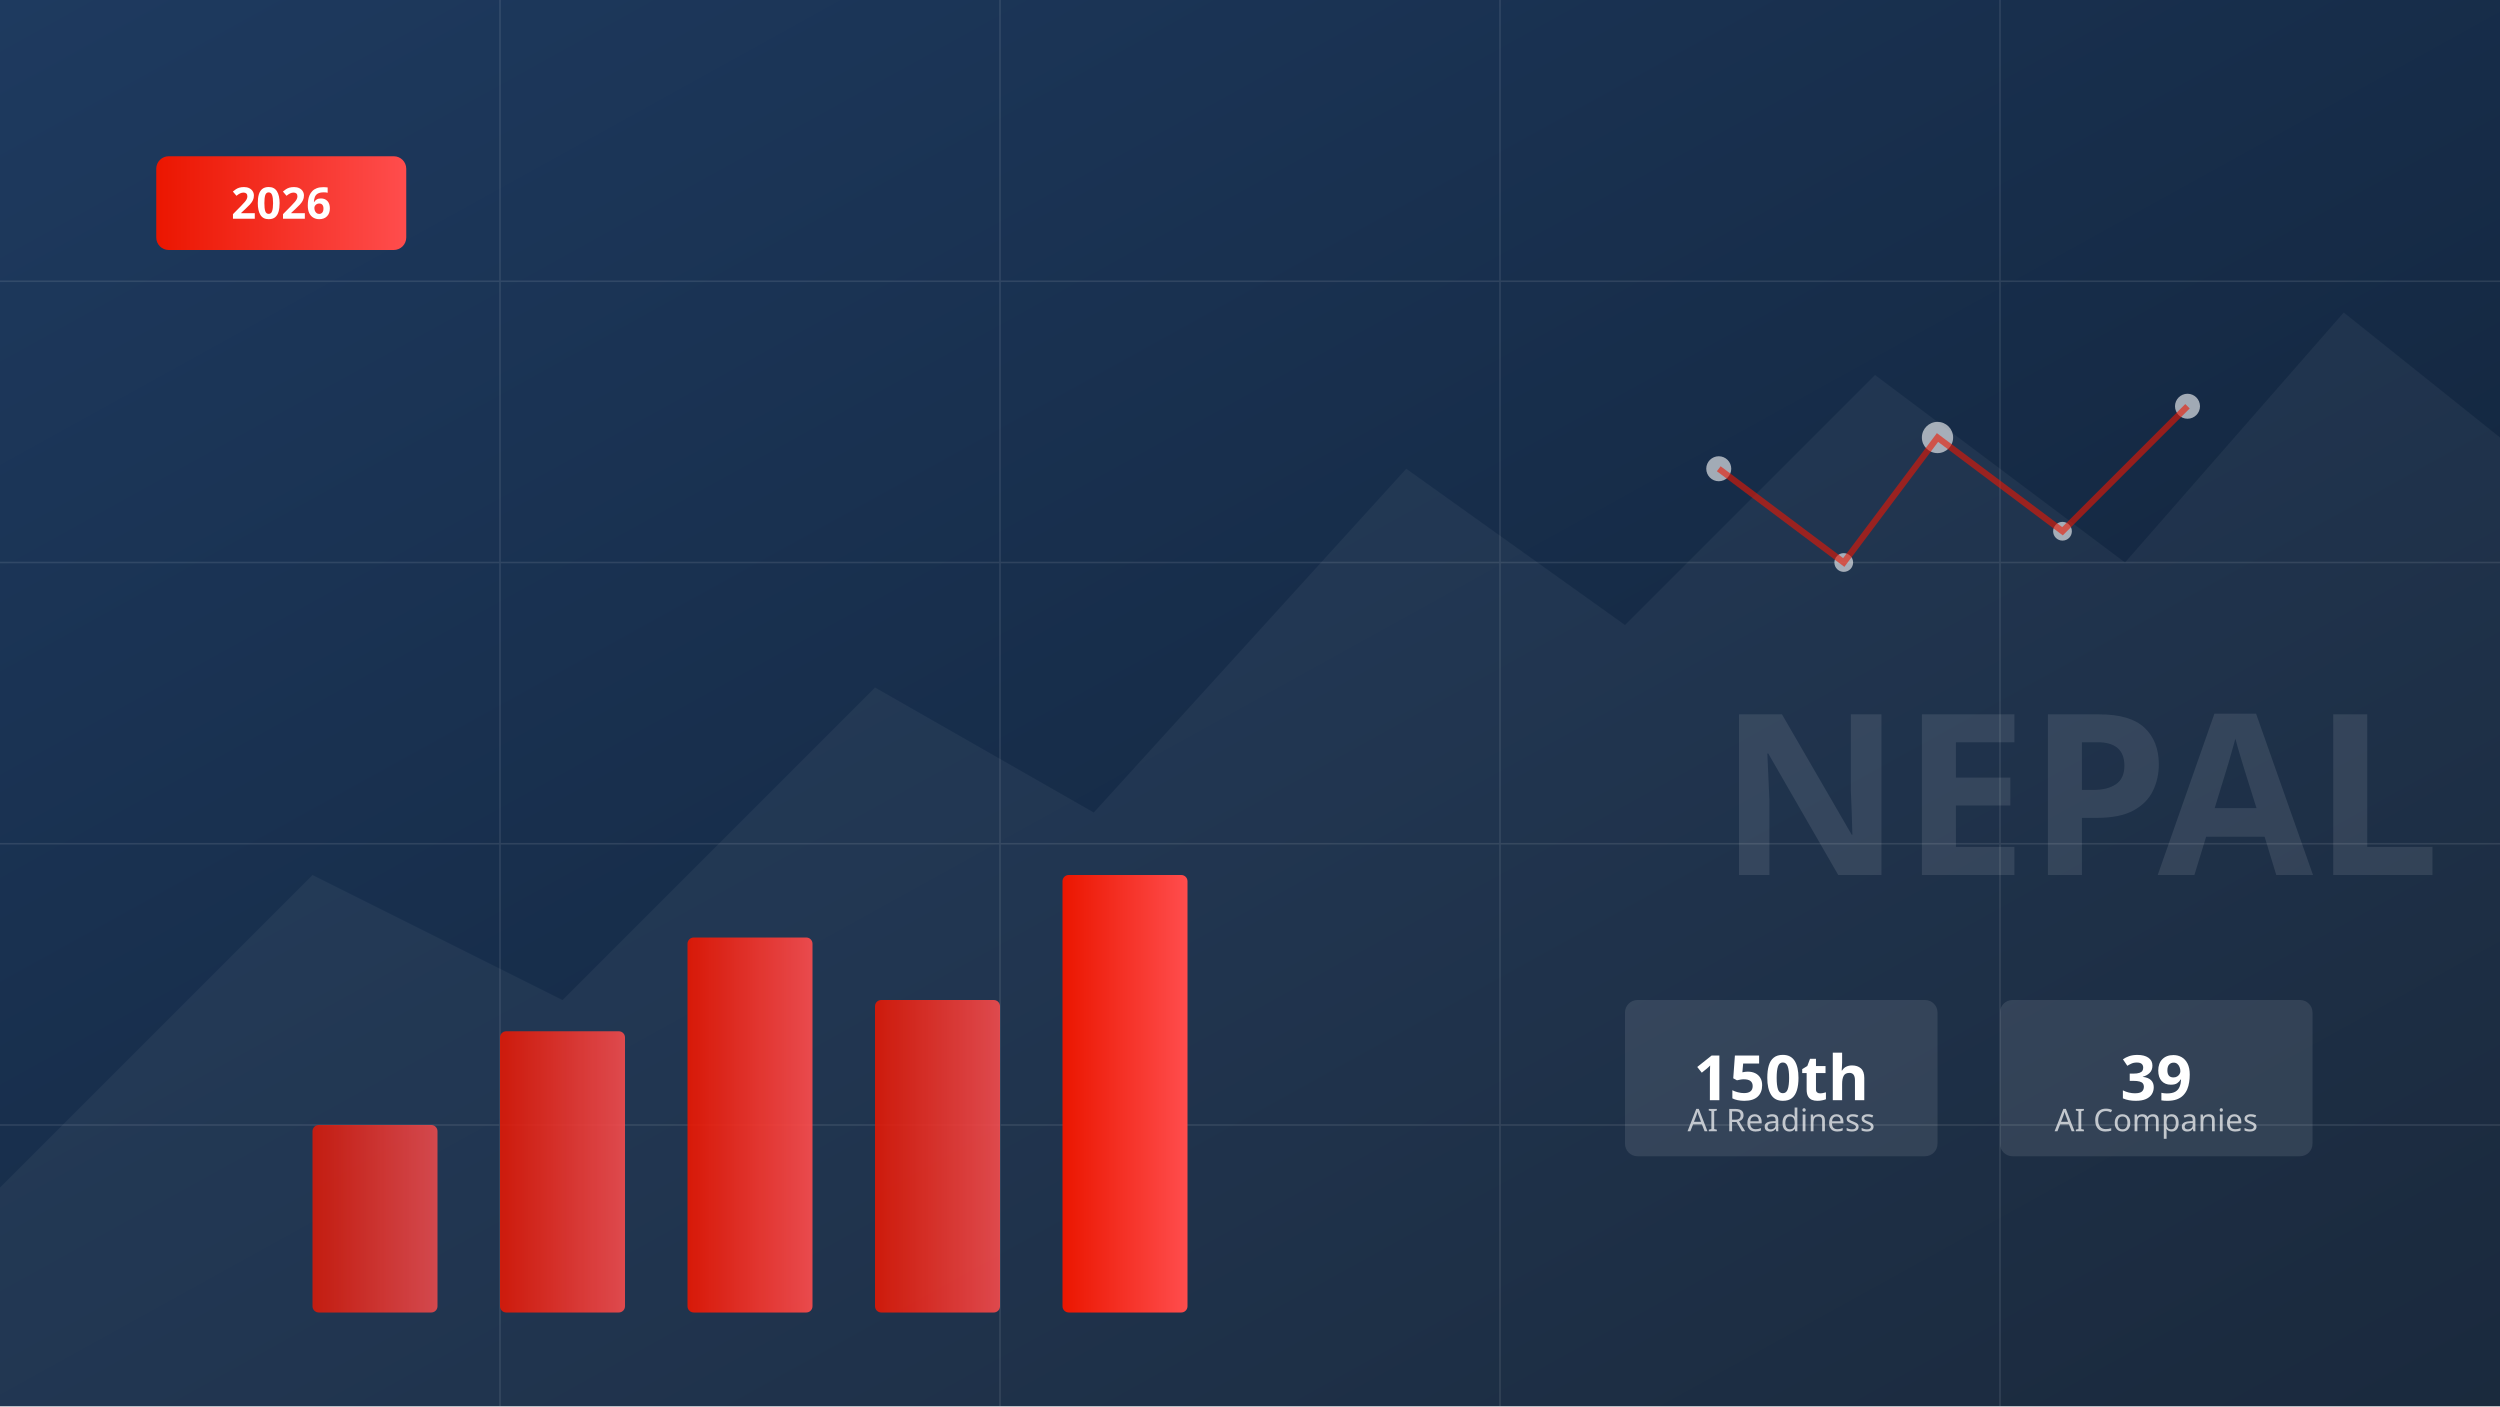
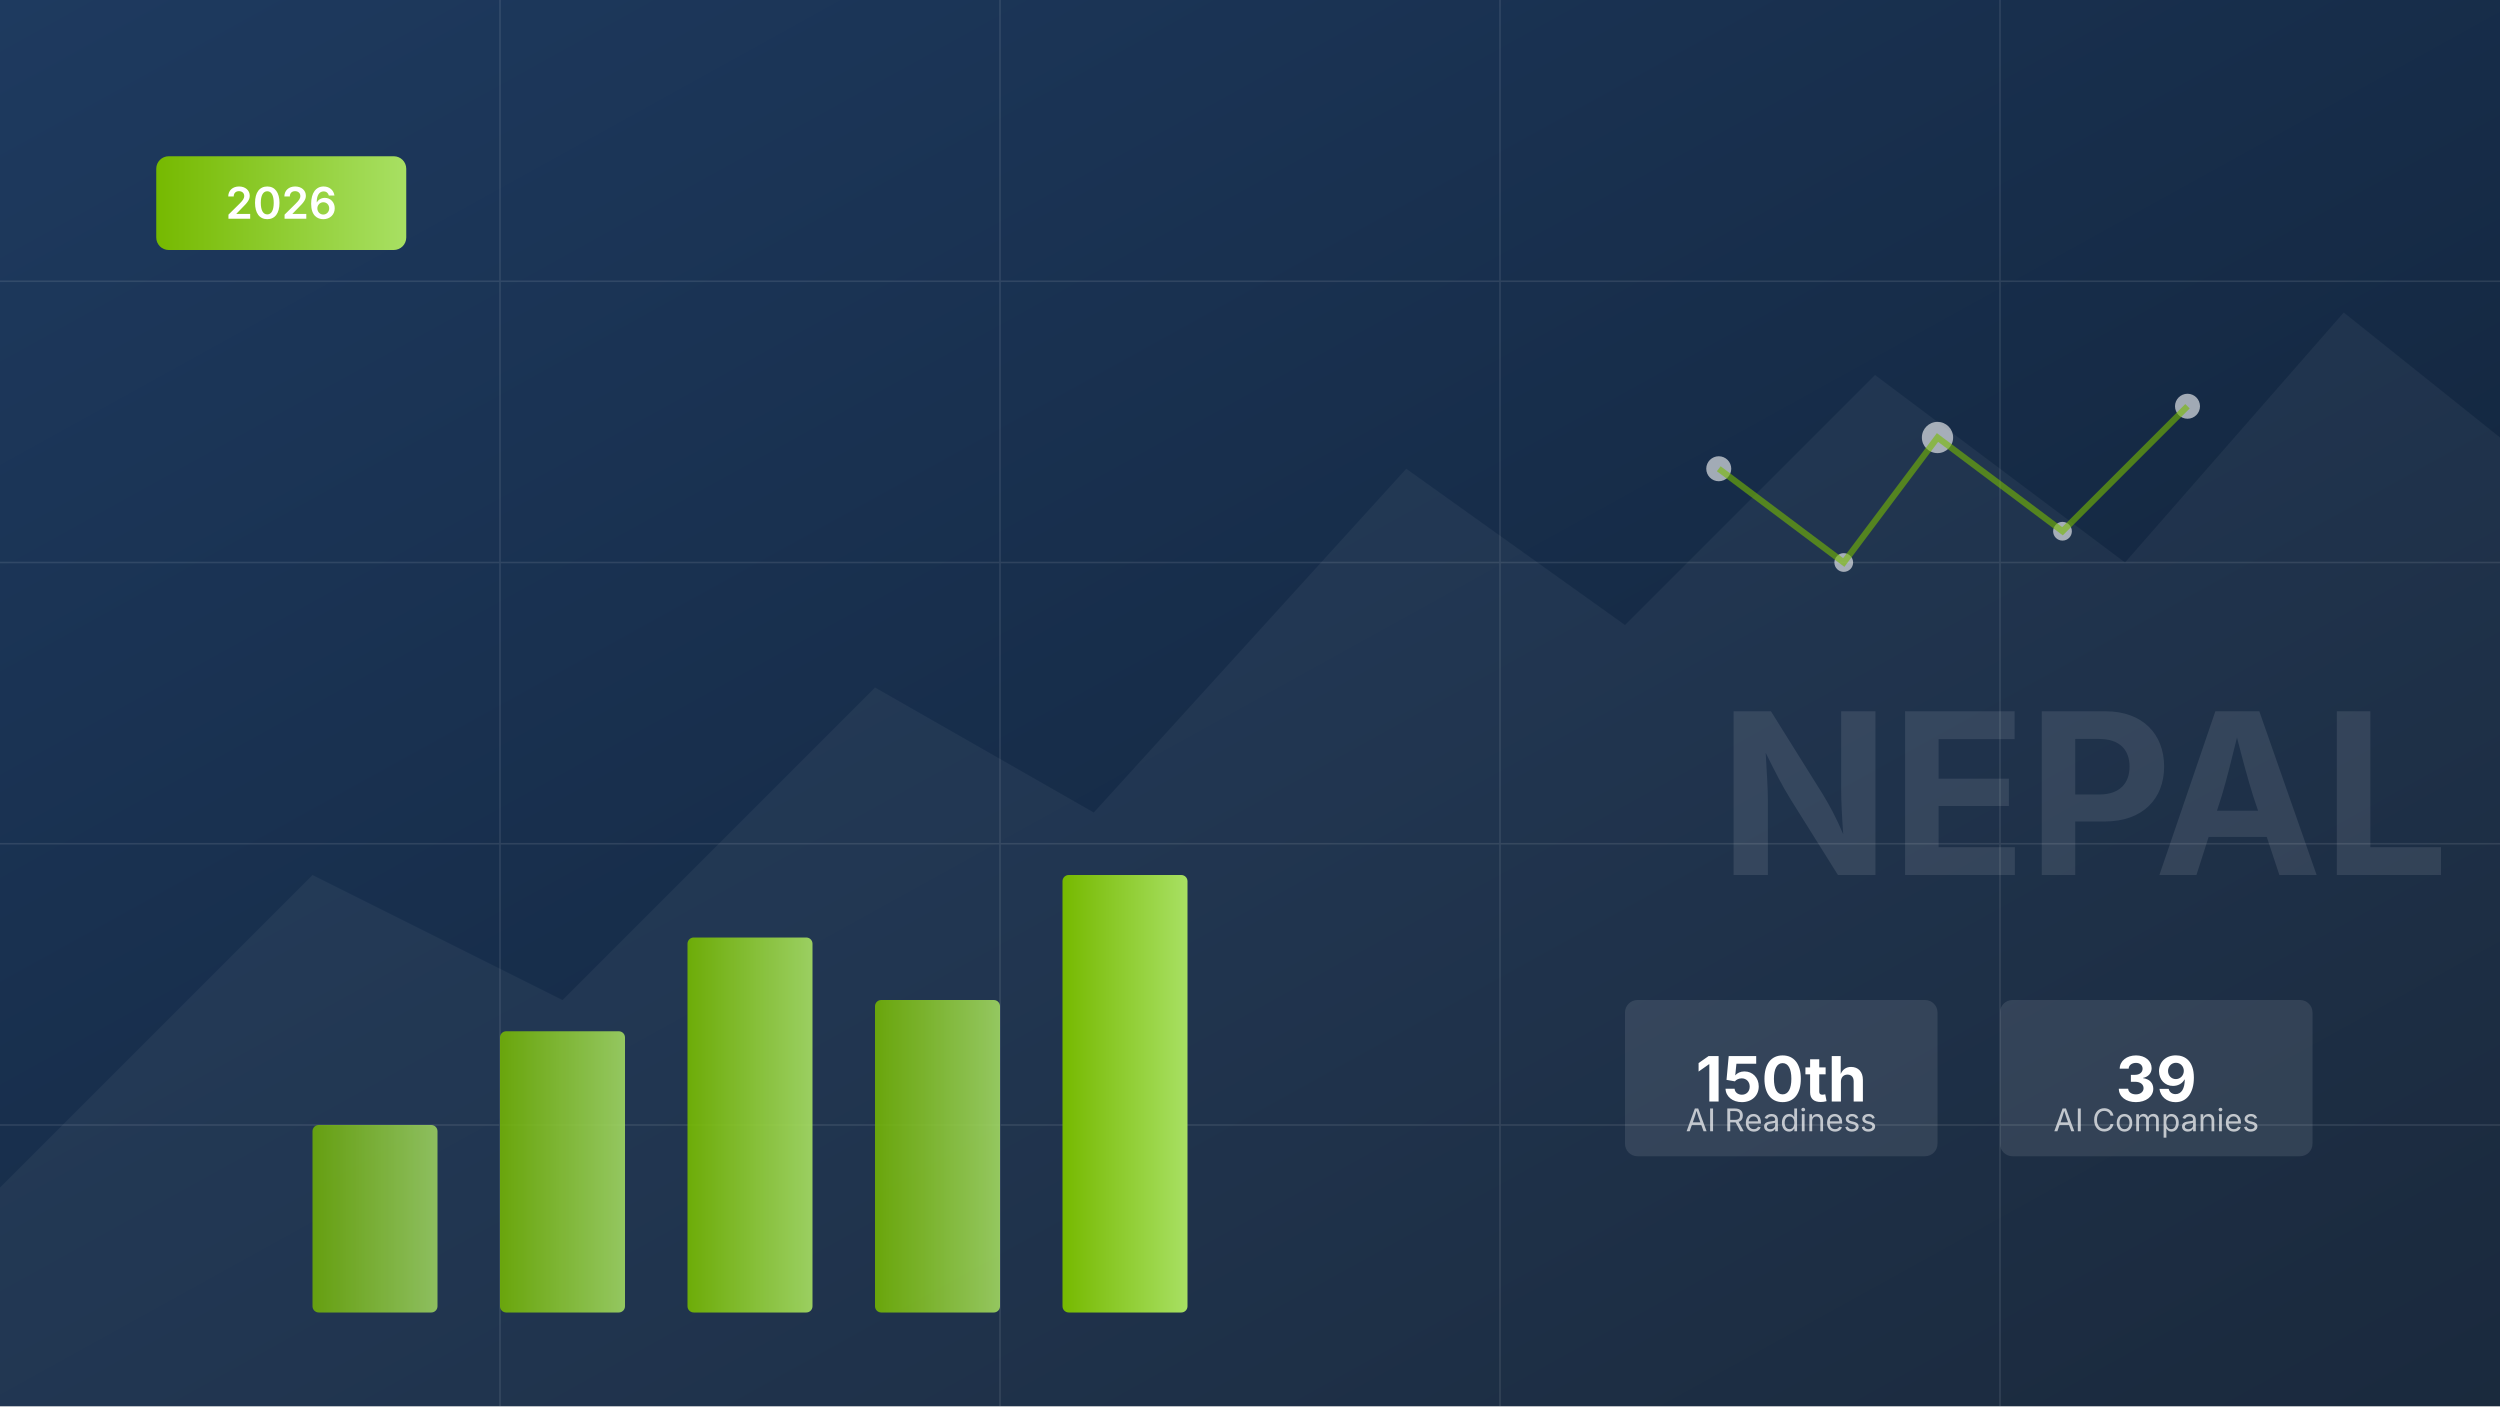
<svg xmlns="http://www.w3.org/2000/svg" viewBox="0 0 800 450">
  <defs>
    <linearGradient id="nepal-bg" x1="0%" y1="0%" x2="100%" y2="100%">
      <stop offset="0%" stop-color="#1e3a5f" />
      <stop offset="100%" stop-color="#0f1f33" />
    </linearGradient>
    <linearGradient id="nepal-accent" x1="0%" y1="0%" x2="100%" y2="0%">
-       <stop offset="0%" stop-color="#EB1600" />
-       <stop offset="100%" stop-color="#ff4d4d" />
+       <stop offset="0%" stop-color="#76B900" />
+       <stop offset="100%" stop-color="#a8e063" />
    </linearGradient>
  </defs>
  <rect width="800" height="450" fill="url(#nepal-bg)" />
  <g opacity="0.1" stroke="#fff" stroke-width="0.5">
    <line x1="0" y1="90" x2="800" y2="90" />
    <line x1="0" y1="180" x2="800" y2="180" />
    <line x1="0" y1="270" x2="800" y2="270" />
    <line x1="0" y1="360" x2="800" y2="360" />
    <line x1="160" y1="0" x2="160" y2="450" />
    <line x1="320" y1="0" x2="320" y2="450" />
    <line x1="480" y1="0" x2="480" y2="450" />
    <line x1="640" y1="0" x2="640" y2="450" />
  </g>
  <path d="M0 380 L100 280 L180 320 L280 220 L350 260 L450 150 L520 200 L600 120 L680 180 L750 100 L800 140 L800 450 L0 450 Z" fill="#fff" opacity="0.05" />
  <g transform="translate(100, 280)">
    <rect x="0" y="80" width="40" height="60" fill="url(#nepal-accent)" opacity="0.8" rx="2" />
    <rect x="60" y="50" width="40" height="90" fill="url(#nepal-accent)" opacity="0.85" rx="2" />
    <rect x="120" y="20" width="40" height="120" fill="url(#nepal-accent)" opacity="0.9" rx="2" />
    <rect x="180" y="40" width="40" height="100" fill="url(#nepal-accent)" opacity="0.85" rx="2" />
    <rect x="240" y="0" width="40" height="140" fill="url(#nepal-accent)" rx="2" />
  </g>
  <g fill="#fff" opacity="0.6">
    <circle cx="550" cy="150" r="4" />
    <circle cx="590" cy="180" r="3" />
    <circle cx="620" cy="140" r="5" />
    <circle cx="660" cy="170" r="3" />
    <circle cx="700" cy="130" r="4" />
  </g>
-   <polyline points="550,150 590,180 620,140 660,170 700,130" fill="none" stroke="#EB1600" stroke-width="2" opacity="0.6" />
-   <text x="550" y="280" font-family="system-ui, sans-serif" font-size="72" font-weight="700" fill="#fff" opacity="0.1">NEPAL</text>
+   <polyline points="550,150 590,180 620,140 660,170 700,130" fill="none" stroke="#76B900" stroke-width="2" opacity="0.6" />
+   <text x="550" y="280" font-family="'Inter', ui-sans-serif, system-ui, sans-serif" font-size="72" font-weight="700" fill="#fff" opacity="0.1">NEPAL</text>
  <g transform="translate(520, 320)">
    <rect width="100" height="50" fill="#fff" opacity="0.1" rx="4" />
-     <text x="50" y="25" font-family="system-ui, sans-serif" font-size="20" font-weight="700" fill="#fff" text-anchor="middle" dominant-baseline="middle">150th</text>
-     <text x="50" y="42" font-family="system-ui, sans-serif" font-size="10" fill="#fff" opacity="0.7" text-anchor="middle">AI Readiness</text>
+     <text x="50" y="25" font-family="'Inter', ui-sans-serif, system-ui, sans-serif" font-size="20" font-weight="700" fill="#fff" text-anchor="middle" dominant-baseline="middle">150th</text>
+     <text x="50" y="42" font-family="'Inter', ui-sans-serif, system-ui, sans-serif" font-size="10" fill="#fff" opacity="0.7" text-anchor="middle">AI Readiness</text>
  </g>
  <g transform="translate(640, 320)">
    <rect width="100" height="50" fill="#fff" opacity="0.1" rx="4" />
-     <text x="50" y="25" font-family="system-ui, sans-serif" font-size="20" font-weight="700" fill="#fff" text-anchor="middle" dominant-baseline="middle">39</text>
-     <text x="50" y="42" font-family="system-ui, sans-serif" font-size="10" fill="#fff" opacity="0.7" text-anchor="middle">AI Companies</text>
+     <text x="50" y="25" font-family="'Inter', ui-sans-serif, system-ui, sans-serif" font-size="20" font-weight="700" fill="#fff" text-anchor="middle" dominant-baseline="middle">39</text>
+     <text x="50" y="42" font-family="'Inter', ui-sans-serif, system-ui, sans-serif" font-size="10" fill="#fff" opacity="0.7" text-anchor="middle">AI Companies</text>
  </g>
  <rect x="50" y="50" width="80" height="30" fill="url(#nepal-accent)" rx="4" />
-   <text x="90" y="70" font-family="system-ui, sans-serif" font-size="14" font-weight="600" fill="#fff" text-anchor="middle">2026</text>
+   <text x="90" y="70" font-family="'Inter', ui-sans-serif, system-ui, sans-serif" font-size="14" font-weight="600" fill="#fff" text-anchor="middle">2026</text>
</svg>
